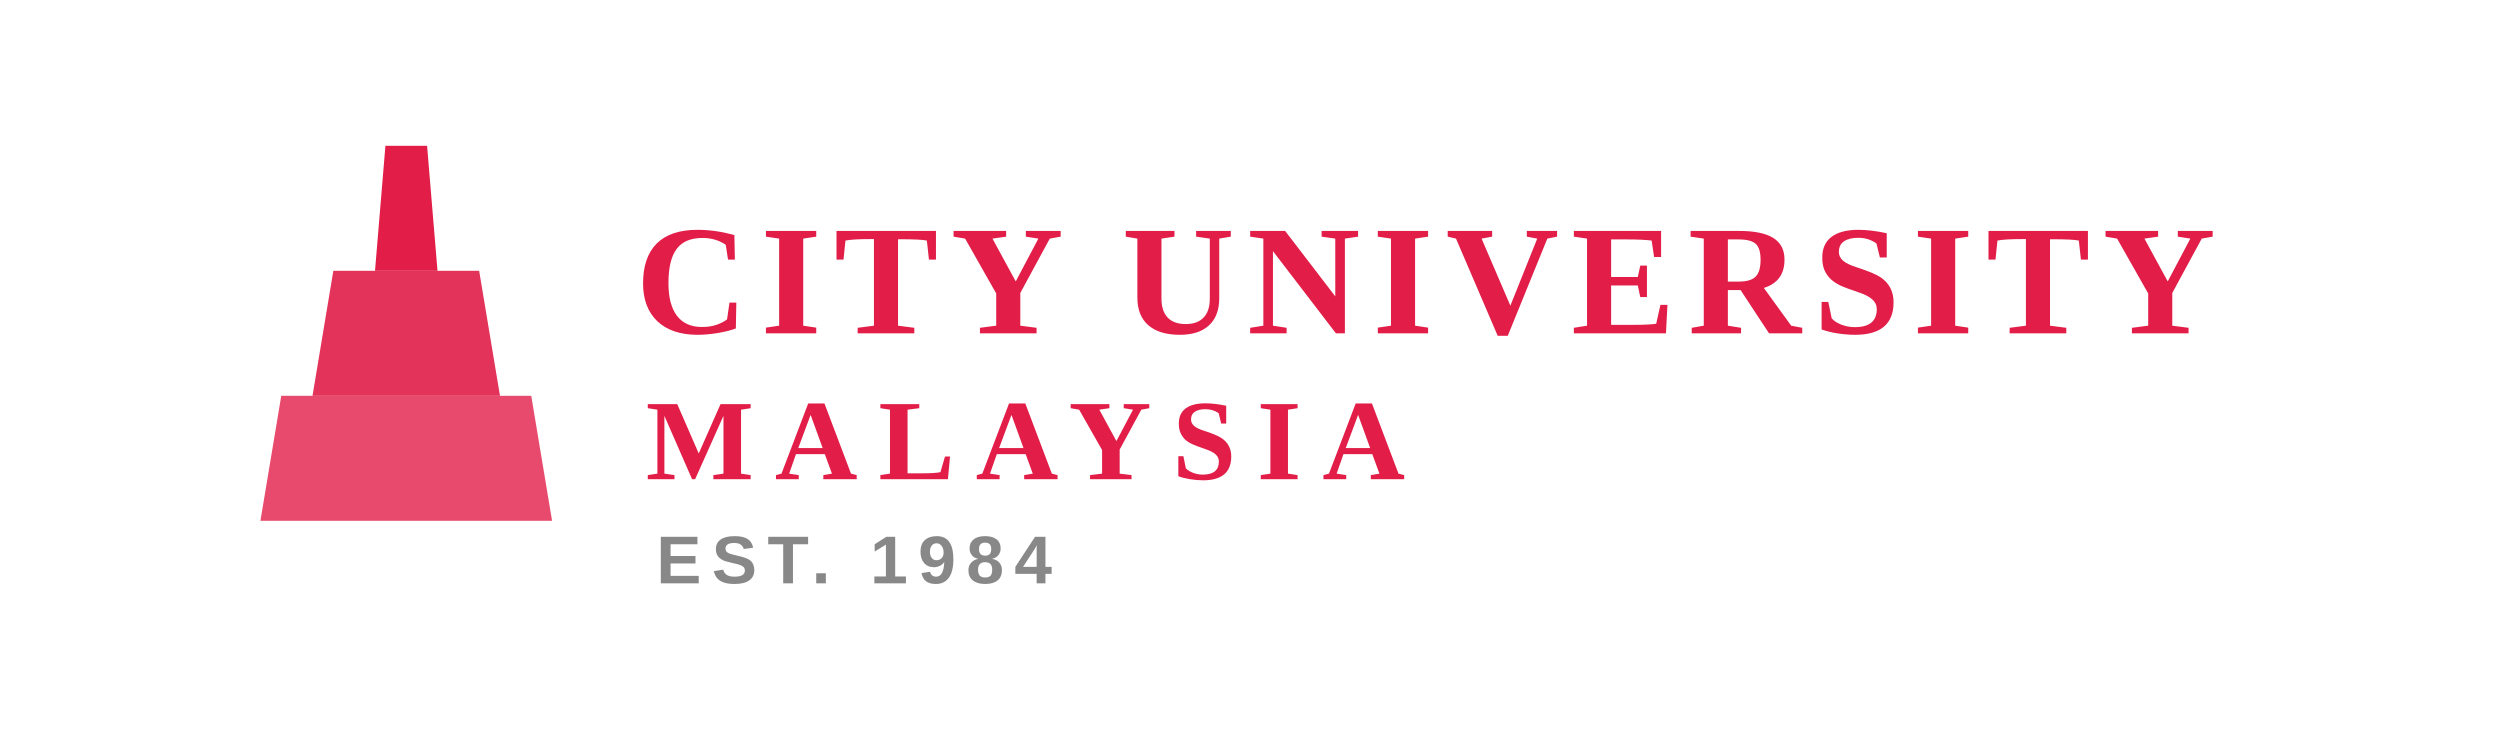
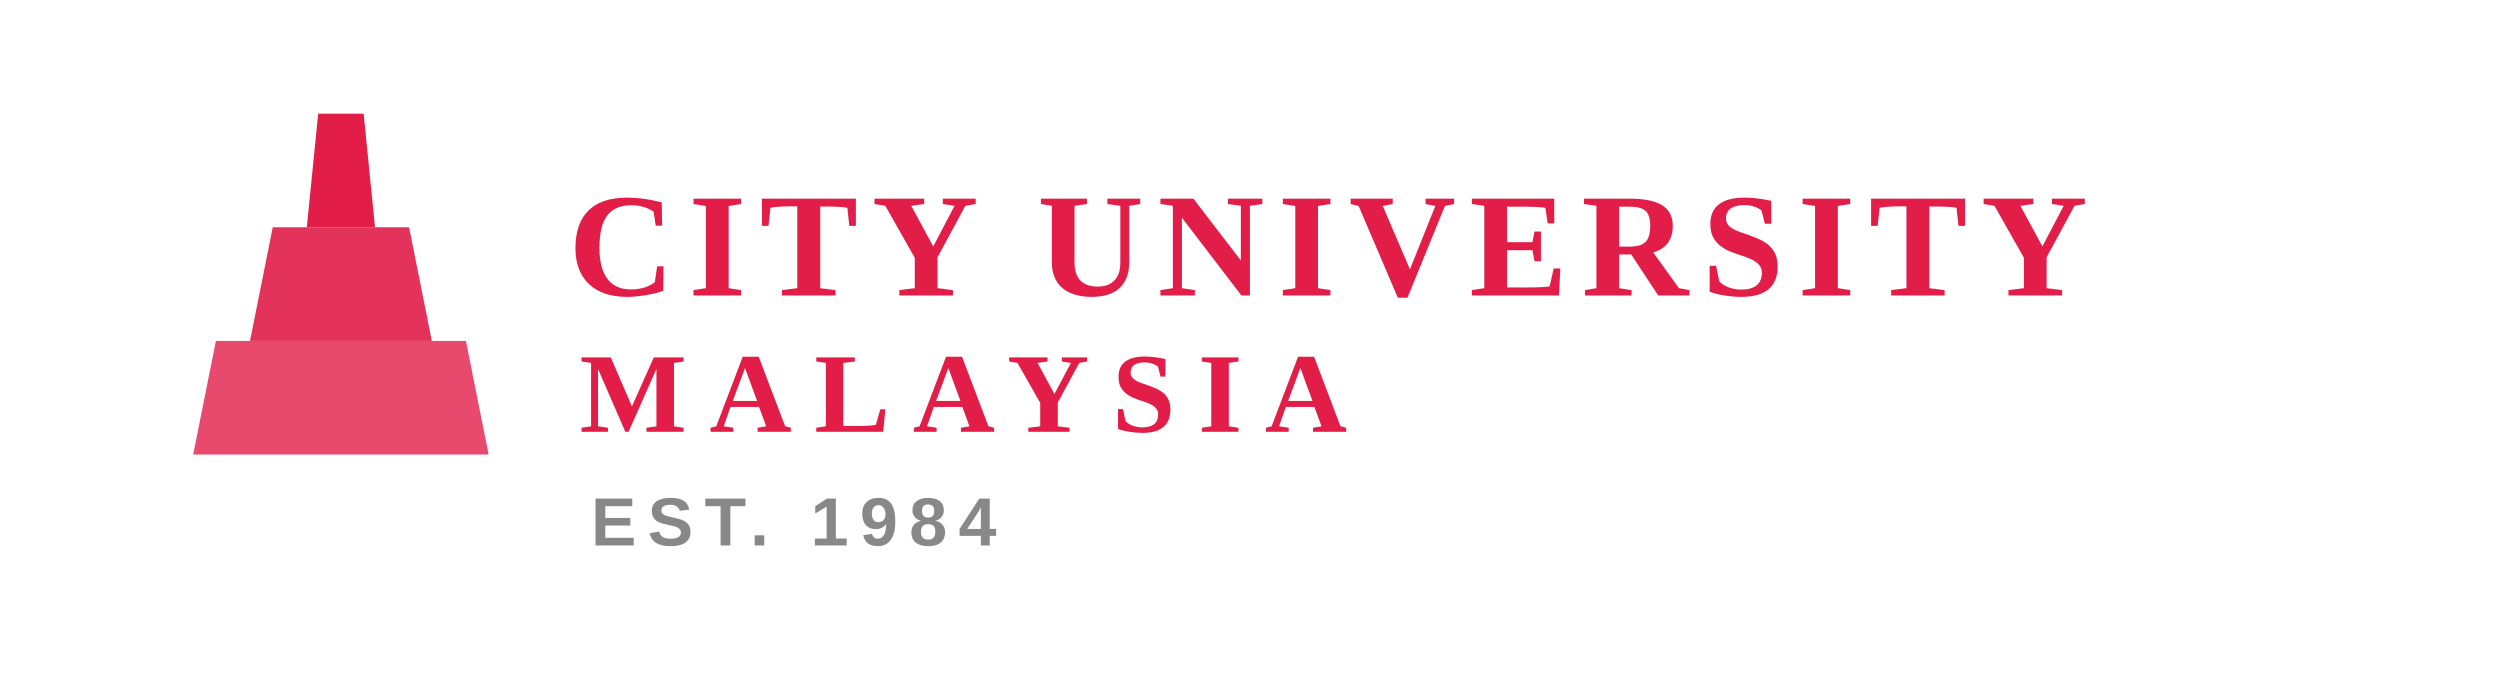
- <svg xmlns="http://www.w3.org/2000/svg" viewBox="0 0 240 70" fill="none">
-   <g transform="translate(15, 8)">
-     <path d="M22 6 L26 6 L27 18 L21 18 Z" fill="#E11D48" />
-     <path d="M17 18 L31 18 L33 30 L15 30 Z" fill="#E11D48" opacity="0.9" />
-     <path d="M12 30 L36 30 L38 42 L10 42 Z" fill="#E11D48" opacity="0.8" />
-     <text x="46" y="24" font-size="15" font-family="'Times New Roman', serif" font-weight="900" fill="#E11D48" letter-spacing="1.2">CITY UNIVERSITY</text>
-     <text x="47" y="38" font-size="11" font-family="'Times New Roman', serif" font-weight="800" fill="#E11D48" letter-spacing="2">MALAYSIA</text>
-     <text x="48" y="48" font-size="6.5" font-family="Arial, sans-serif" font-weight="700" fill="#888" letter-spacing="1">EST. 1984</text>
+ <svg xmlns="http://www.w3.org/2000/svg" viewBox="0 0 220 60" fill="none">
+   <g transform="translate(10, 6)">
+     <path d="M18 4 L22 4 L23 14 L17 14 Z" fill="#E11D48" />
+     <path d="M14 14 L26 14 L28 24 L12 24 Z" fill="#E11D48" opacity="0.9" />
+     <path d="M9 24 L31 24 L33 34 L7 34 Z" fill="#E11D48" opacity="0.8" />
+     <text x="40" y="20" font-size="13" font-family="'Times New Roman', Times, serif" font-weight="900" fill="#E11D48" letter-spacing="1.2">CITY UNIVERSITY</text>
+     <text x="41" y="32" font-size="10" font-family="'Times New Roman', Times, serif" font-weight="800" fill="#E11D48" letter-spacing="2">MALAYSIA</text>
+     <text x="42" y="42" font-size="6" font-family="Arial, Helvetica, sans-serif" font-weight="700" fill="#888888" letter-spacing="1">EST. 1984</text>
  </g>
</svg>
